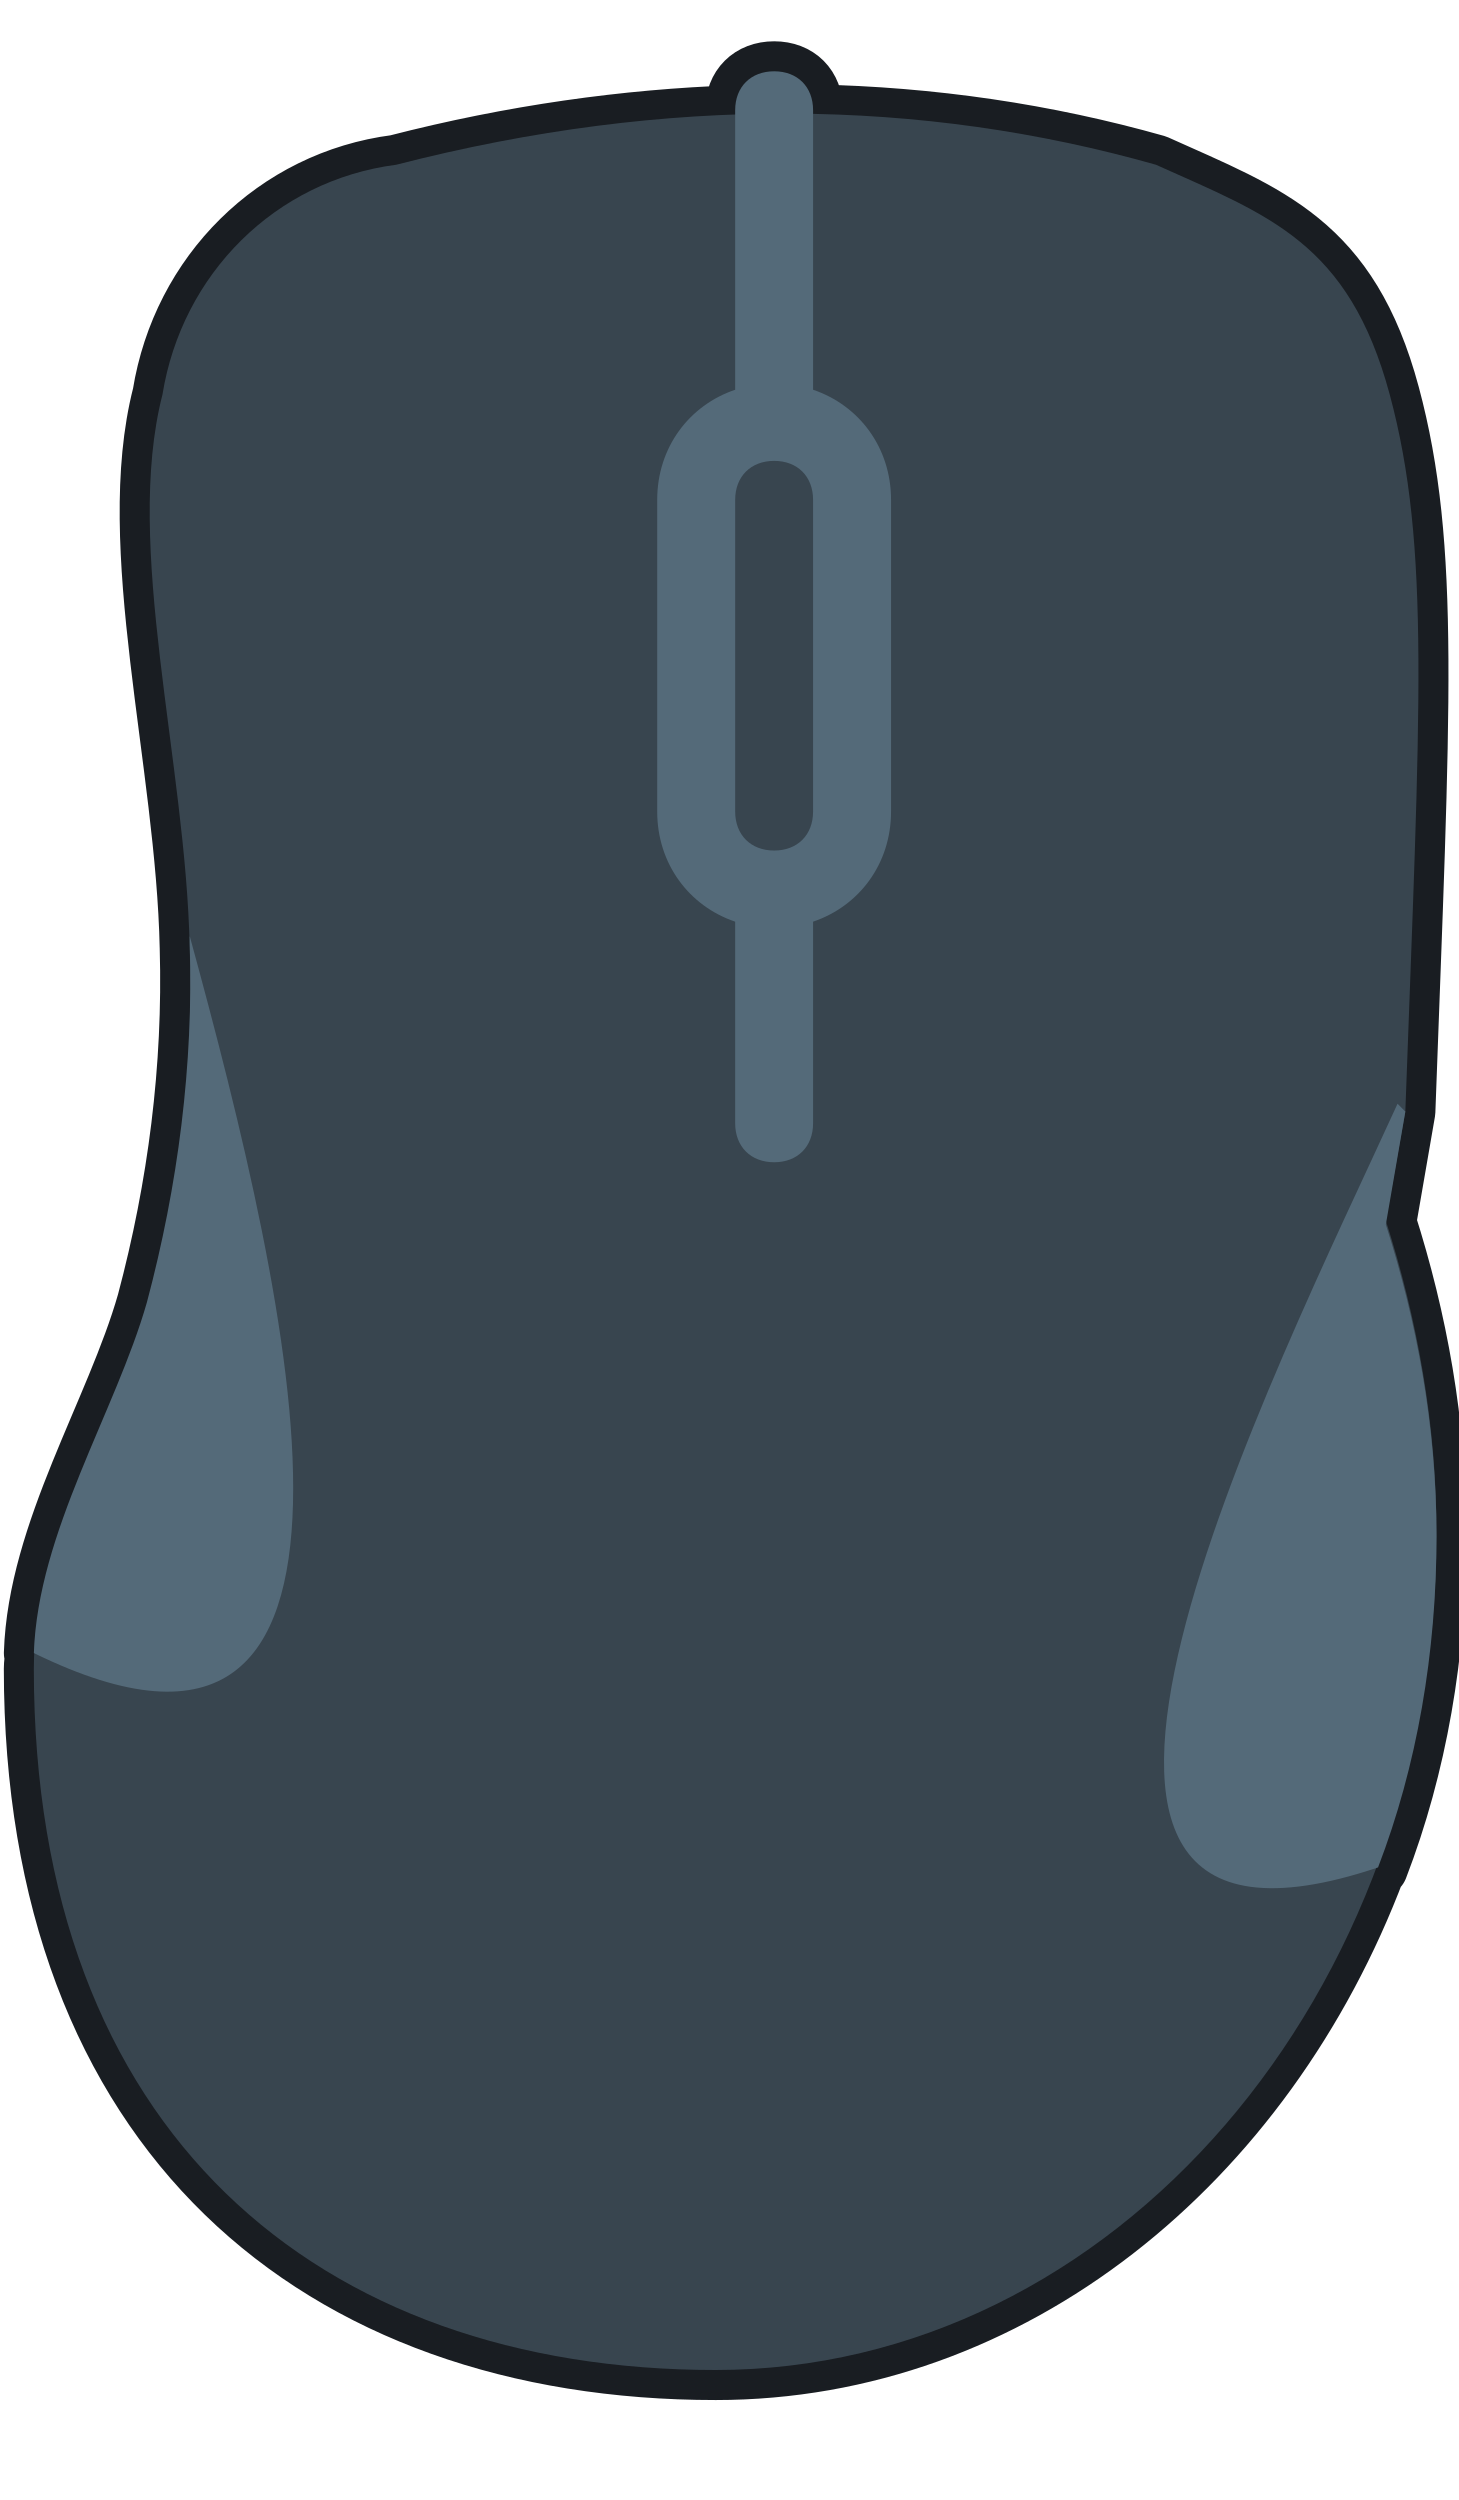
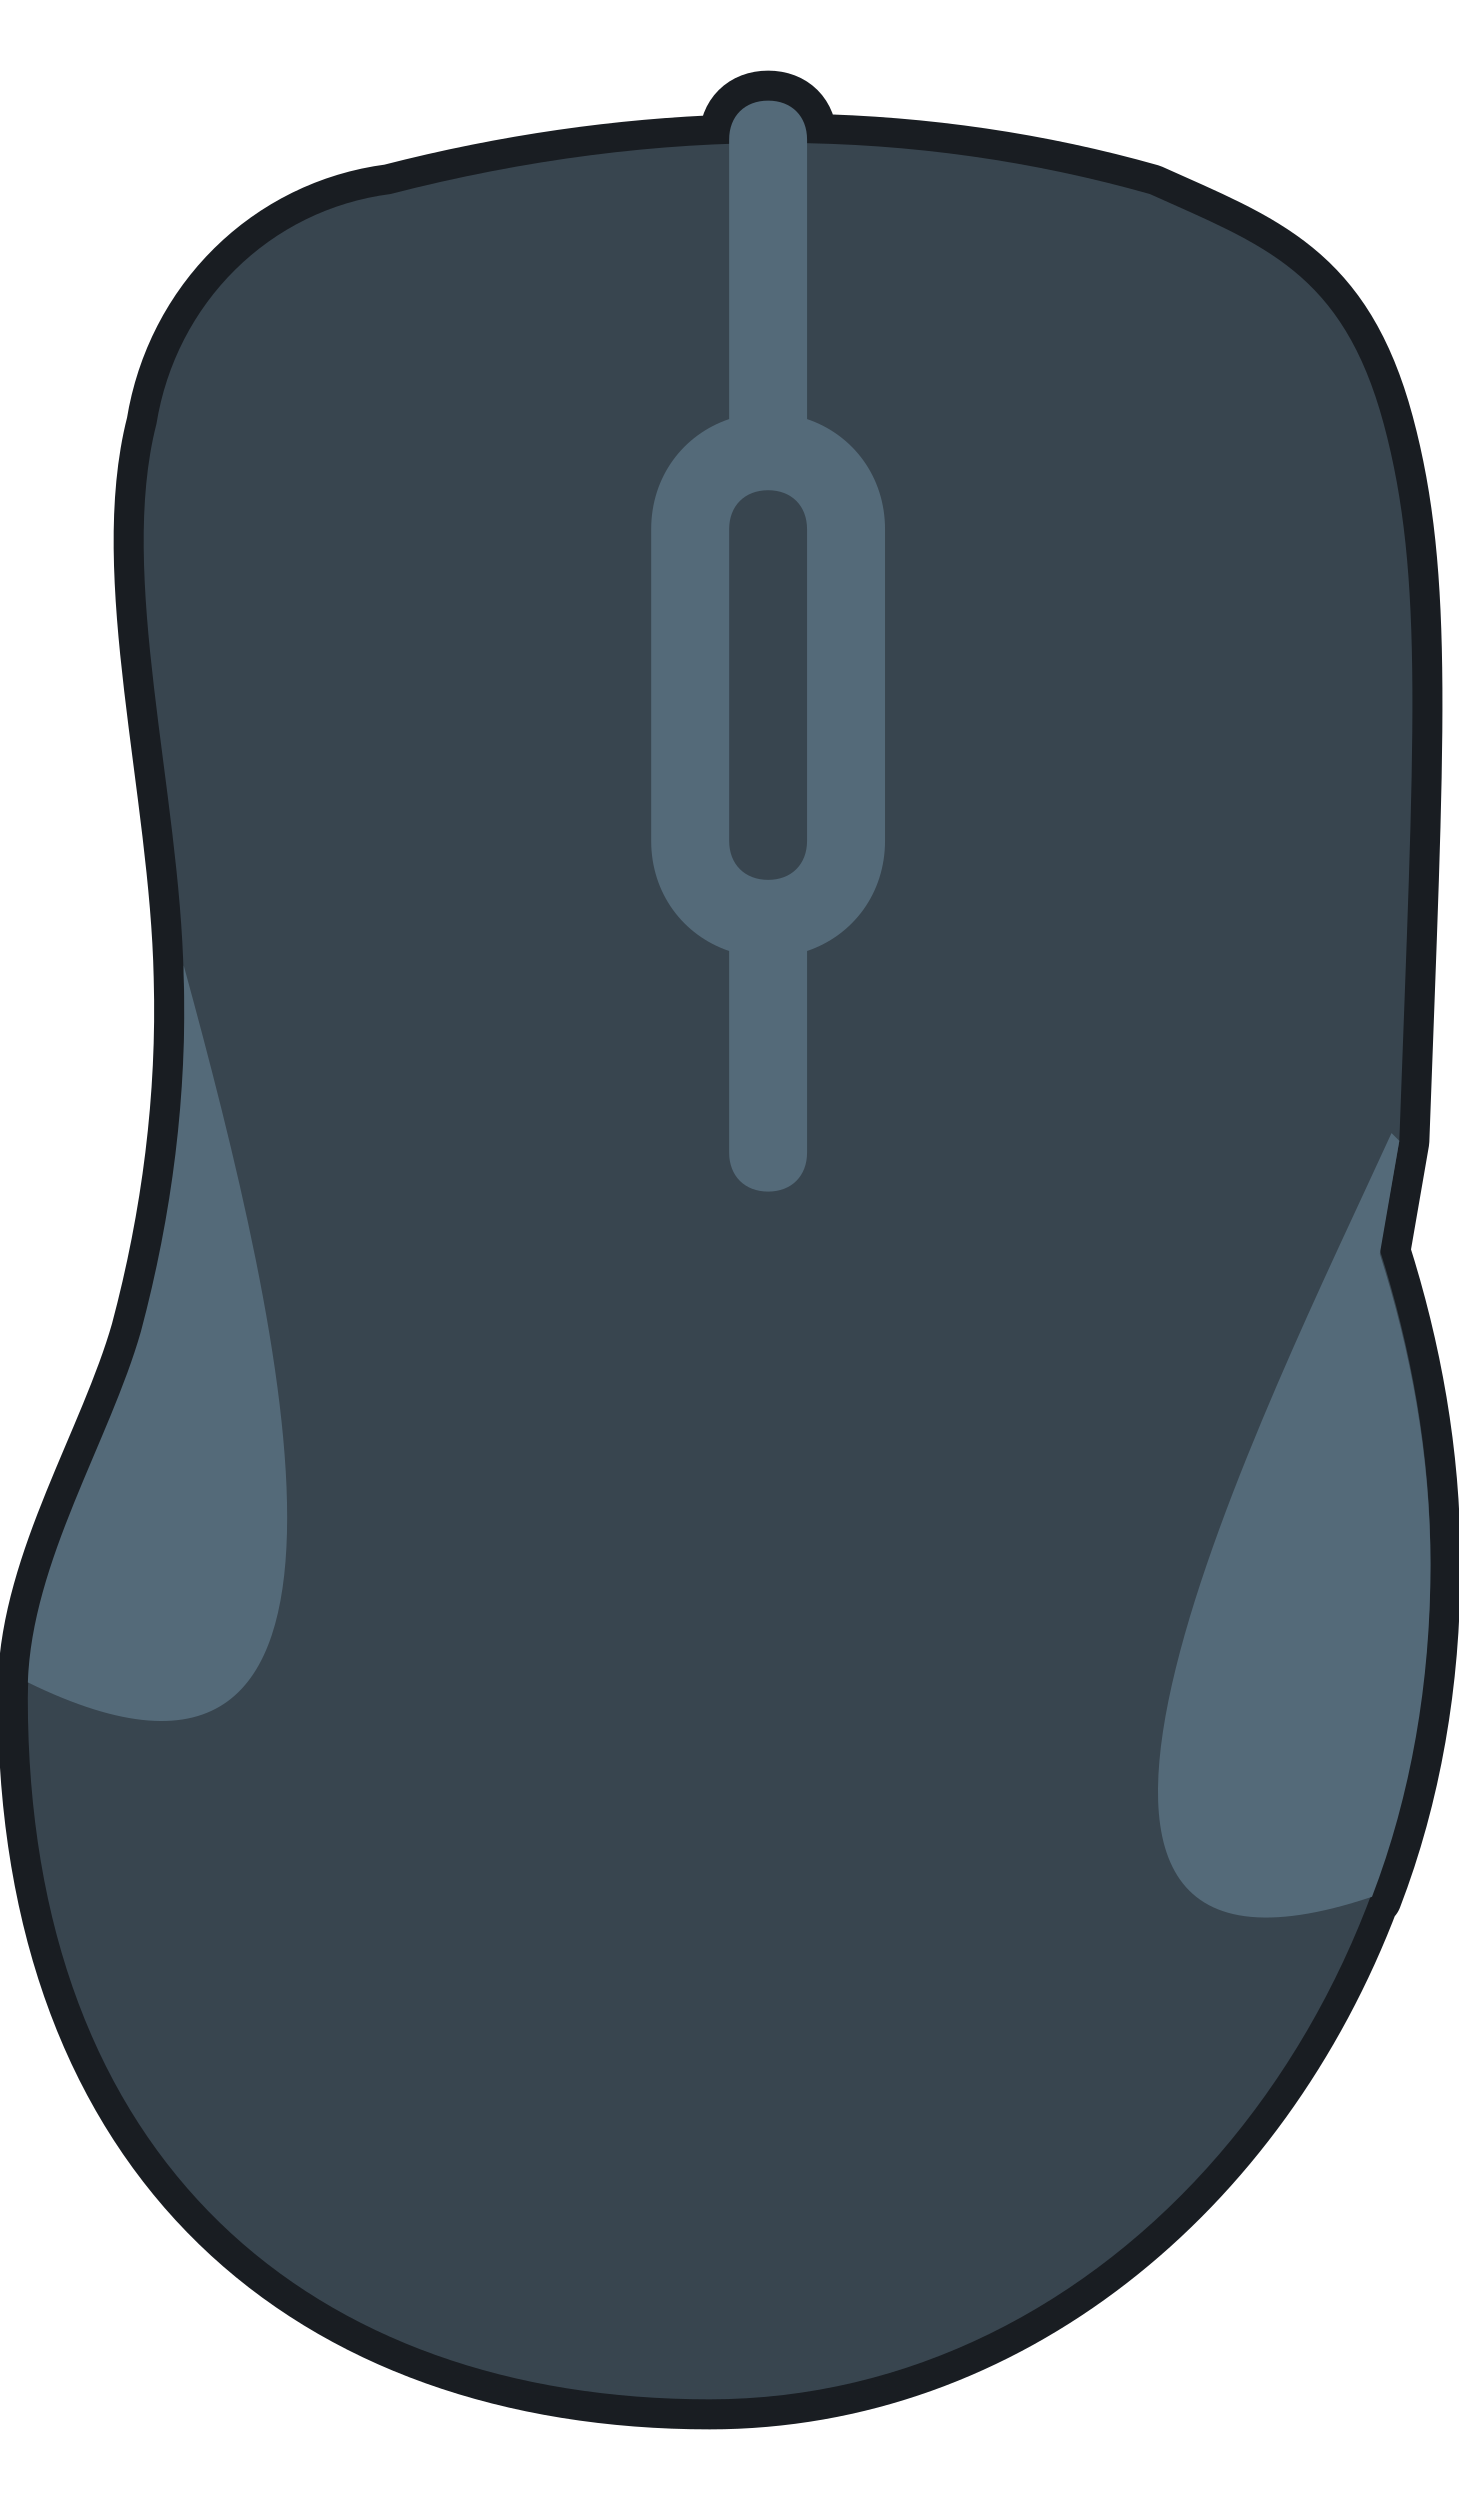
<svg xmlns="http://www.w3.org/2000/svg" xmlns:xlink="http://www.w3.org/1999/xlink" version="1.1" viewBox="0 0 35 60" id="svg35">
  <defs id="defs39">
    <linearGradient id="linearGradient857">
      <stop style="stop-color:#207bb3;stop-opacity:1;" offset="0" id="stop853" />
      <stop style="stop-color:#207bb3;stop-opacity:0;" offset="1" id="stop855" />
    </linearGradient>
    <radialGradient xlink:href="#linearGradient857" id="radialGradient859-3" cx="49.397" cy="30.763" fx="49.397" fy="30.763" r="26.048" gradientTransform="matrix(6.532941,0,0,1.980328,-259.5602,-34.45303)" gradientUnits="userSpaceOnUse" />
  </defs>
  <radialGradient id="a" cx="193.4" cy="181.62" r="68.141" gradientTransform="matrix(0.13524,0,0,0.34162,53.70034,-47.415)" gradientUnits="userSpaceOnUse" spreadMethod="reflect" xlink:href="#b" />
  <linearGradient id="b">
    <stop stop-color="#fff" offset="0" id="stop3" />
    <stop stop-color="#666" offset="1" id="stop5" />
  </linearGradient>
  <radialGradient id="c" cx="85.528" cy="170.14" r="252.08" gradientTransform="matrix(0.14849,0,0,0.25527,53.27884,-35.807)" gradientUnits="userSpaceOnUse" spreadMethod="reflect" xlink:href="#b" />
  <linearGradient id="d" x1="193.63" x2="193.63" y1="161.65" y2="162.42" gradientTransform="matrix(0.13405,0,0,0.2832,53.40973,-36.608)" gradientUnits="userSpaceOnUse" spreadMethod="reflect">
    <stop stop-color="#333" offset="0" id="stop9" />
    <stop stop-color="#fff" offset="1" id="stop11" />
  </linearGradient>
  <radialGradient id="e" cx="158.03" cy="169.2" r="31.163" gradientTransform="matrix(0.13493,0,0,0.28136,53.40973,-36.608)" gradientUnits="userSpaceOnUse" spreadMethod="reflect">
    <stop stop-color="#b3b3eb" stop-opacity="0" offset="0" id="stop14" />
    <stop offset="1" id="stop16" />
  </radialGradient>
-   <g id="g1768">
+   <g id="g1768" transform="translate(-0.14453,0.7041013)">
    <path id="path866" style="font-variation-settings:normal;vector-effect:none;fill:#515151;fill-opacity:1;stroke:#191d22;stroke-width:1.44;stroke-linecap:round;stroke-linejoin:round;stroke-miterlimit:4;stroke-dasharray:none;stroke-dashoffset:0;stroke-opacity:1;paint-order:markers fill stroke;stop-color:#000000" d="m 18.58,1.711 c -0.561,0 -0.936,0.373 -0.936,0.934 V 2.766 C 15.016,2.858 12.309,3.235 9.51,3.955 6.611,4.329 4.366,6.572 3.898,9.471 2.963,13.118 4.459,18.262 4.553,22.75 c 0.083,2.867 -0.287,5.733 -1.027,8.508 -0.748,2.618 -2.619,5.517 -2.713,8.416 0.009,0.005 0.018,0.007 0.027,0.012 C 0.834,39.807 0.812,39.928 0.812,40.049 0.812,51.176 7.64,56.881 17.178,56.881 c 7.078,0 13.169,-4.951 15.844,-12.049 0.018,-0.006 0.033,-0.01 0.051,-0.016 0.935,-2.431 1.404,-5.142 1.404,-7.947 0,-0.016 -0.002,-0.031 -0.002,-0.047 3.2e-5,-0.016 0.002,-0.031 0.002,-0.047 0,-2.605 -0.465,-5.117 -1.207,-7.445 L 33.729,26.678 C 34.08,17.011 34.338,13.131 33.354,9.471 32.369,5.81 30.444,5.171 27.744,3.955 25.106,3.208 22.359,2.803 19.514,2.746 V 2.645 c 0,-0.561 -0.373,-0.934 -0.934,-0.934 z" />
    <g transform="matrix(0.1077535,0,0,0.1077535,0.5224882,1.817919)" id="g878">
      <path style="fill:#38454f" d="M 167.576,77.102 V 7.678" id="path874" />
    </g>
    <g transform="matrix(0.1077535,0,0,0.1077535,0.5224882,3.972989)" id="g884">
      <path style="fill:#38454f" d="m 167.576,161.237 v 52.068" id="path880" />
    </g>
    <g id="g902" transform="matrix(0.3345302,0,0,0.3345302,-207.0204,-30.29832)" />
    <g id="g904" transform="matrix(0.3345302,0,0,0.3345302,-207.0204,-30.29832)" />
    <g id="g906" transform="matrix(0.3345302,0,0,0.3345302,-207.0204,-30.29832)" />
    <g id="g908" transform="matrix(0.3345302,0,0,0.3345302,-207.0204,-30.29832)" />
    <g id="g910" transform="matrix(0.3345302,0,0,0.3345302,-207.0204,-30.29832)" />
    <g id="g912" transform="matrix(0.3345302,0,0,0.3345302,-207.0204,-30.29832)" />
    <g id="g914" transform="matrix(0.3345302,0,0,0.3345302,-207.0204,-30.29832)" />
    <g id="g916" transform="matrix(0.3345302,0,0,0.3345302,-207.0204,-30.29832)" />
    <g id="g918" transform="matrix(0.3345302,0,0,0.3345302,-207.0204,-30.29832)" />
    <g id="g920" transform="matrix(0.3345302,0,0,0.3345302,-207.0204,-30.29832)" />
    <g id="g922" transform="matrix(0.3345302,0,0,0.3345302,-207.0204,-30.29832)" />
    <g id="g924" transform="matrix(0.3345302,0,0,0.3345302,-207.0204,-30.29832)" />
    <g id="g926" transform="matrix(0.3345302,0,0,0.3345302,-207.0204,-30.29832)" />
    <g id="g928" transform="matrix(0.3345302,0,0,0.3345302,-207.0204,-30.29832)" />
    <g id="g930" transform="matrix(0.3345302,0,0,0.3345302,-207.0204,-30.29832)" />
    <path style="fill:#38454f;stroke-width:0.108" d="M 33.728,26.677 C 34.079,17.01 34.338,13.132 33.354,9.471 32.369,5.811 30.443,5.17 27.743,3.954 v 0 c -5.611,-1.59 -11.689,-1.683 -18.234,0 v 0 C 6.61,4.328 4.366,6.573 3.899,9.471 2.964,13.118 4.46,18.261 4.553,22.749 c 0.094,2.899 -0.187,5.797 -1.029,8.603 -0.748,2.618 -2.712,5.704 -2.712,8.696 -1.13e-4,11.127 6.826,16.832 16.364,16.832 9.538,0 17.299,-8.977 17.299,-20.104 0,-2.618 -0.468,-5.143 -1.216,-7.481 z" id="path875" />
    <path style="fill:#546a79;stroke-width:0.108" d="m 0.813,39.674 c 0.094,-2.899 1.964,-5.797 2.712,-8.416 0.748,-2.805 1.122,-5.704 1.029,-8.603 0,-0.094 0,-0.187 0,-0.187 2.431,8.883 5.423,21.694 -3.74,17.206" id="path877" />
    <path style="fill:#38454f;stroke-width:0.108" d="m 18.579,21.347 v 0 c 1.029,0 1.87,-0.842 1.87,-1.87 v -7.481 c 0,-1.029 -0.842,-1.87 -1.87,-1.87 -1.029,0 -1.87,0.842 -1.87,1.87 v 7.481 c 0,1.029 0.842,1.87 1.87,1.87" id="path879" />
    <path id="path881" style="fill:#546a79;stroke-width:0.108" d="m 18.58,1.711 c -0.561,0 -0.936,0.373 -0.936,0.934 v 6.709 c -1.104,0.373 -1.871,1.385 -1.871,2.643 v 7.48 c 0,1.257 0.767,2.27 1.871,2.643 v 4.838 c 0,0.561 0.374,0.936 0.936,0.936 0.561,0 0.934,-0.374 0.934,-0.936 v -4.838 c 1.104,-0.373 1.871,-1.385 1.871,-2.643 v -7.48 c 0,-1.257 -0.767,-2.27 -1.871,-2.643 V 2.645 c 0,-0.561 -0.373,-0.934 -0.934,-0.934 z m 0,9.35 c 0.561,0 0.934,0.374 0.934,0.936 v 7.48 c 0,0.561 -0.373,0.936 -0.934,0.936 -0.561,0 -0.936,-0.374 -0.936,-0.936 v -7.48 c 0,-0.561 0.374,-0.936 0.936,-0.936 z" />
    <path style="fill:#38454f;stroke-width:0.108" d="M 18.579,10.126 V 2.645" id="path883" />
    <g transform="matrix(0.1077535,0,0,0.1077535,0.522488,3.972989)" id="g893">
      <path style="fill:#38454f" d="m 167.576,161.237 v 52.068" id="path889" />
    </g>
    <path style="fill:#546a79;stroke-width:0.108" d="m 33.728,26.677 -0.187,-0.187 c -2.899,6.359 -10.753,21.787 -0.468,18.328 0.935,-2.431 1.403,-5.143 1.403,-7.948 0,-2.618 -0.468,-5.143 -1.216,-7.481 z" id="path895" />
  </g>
</svg>
